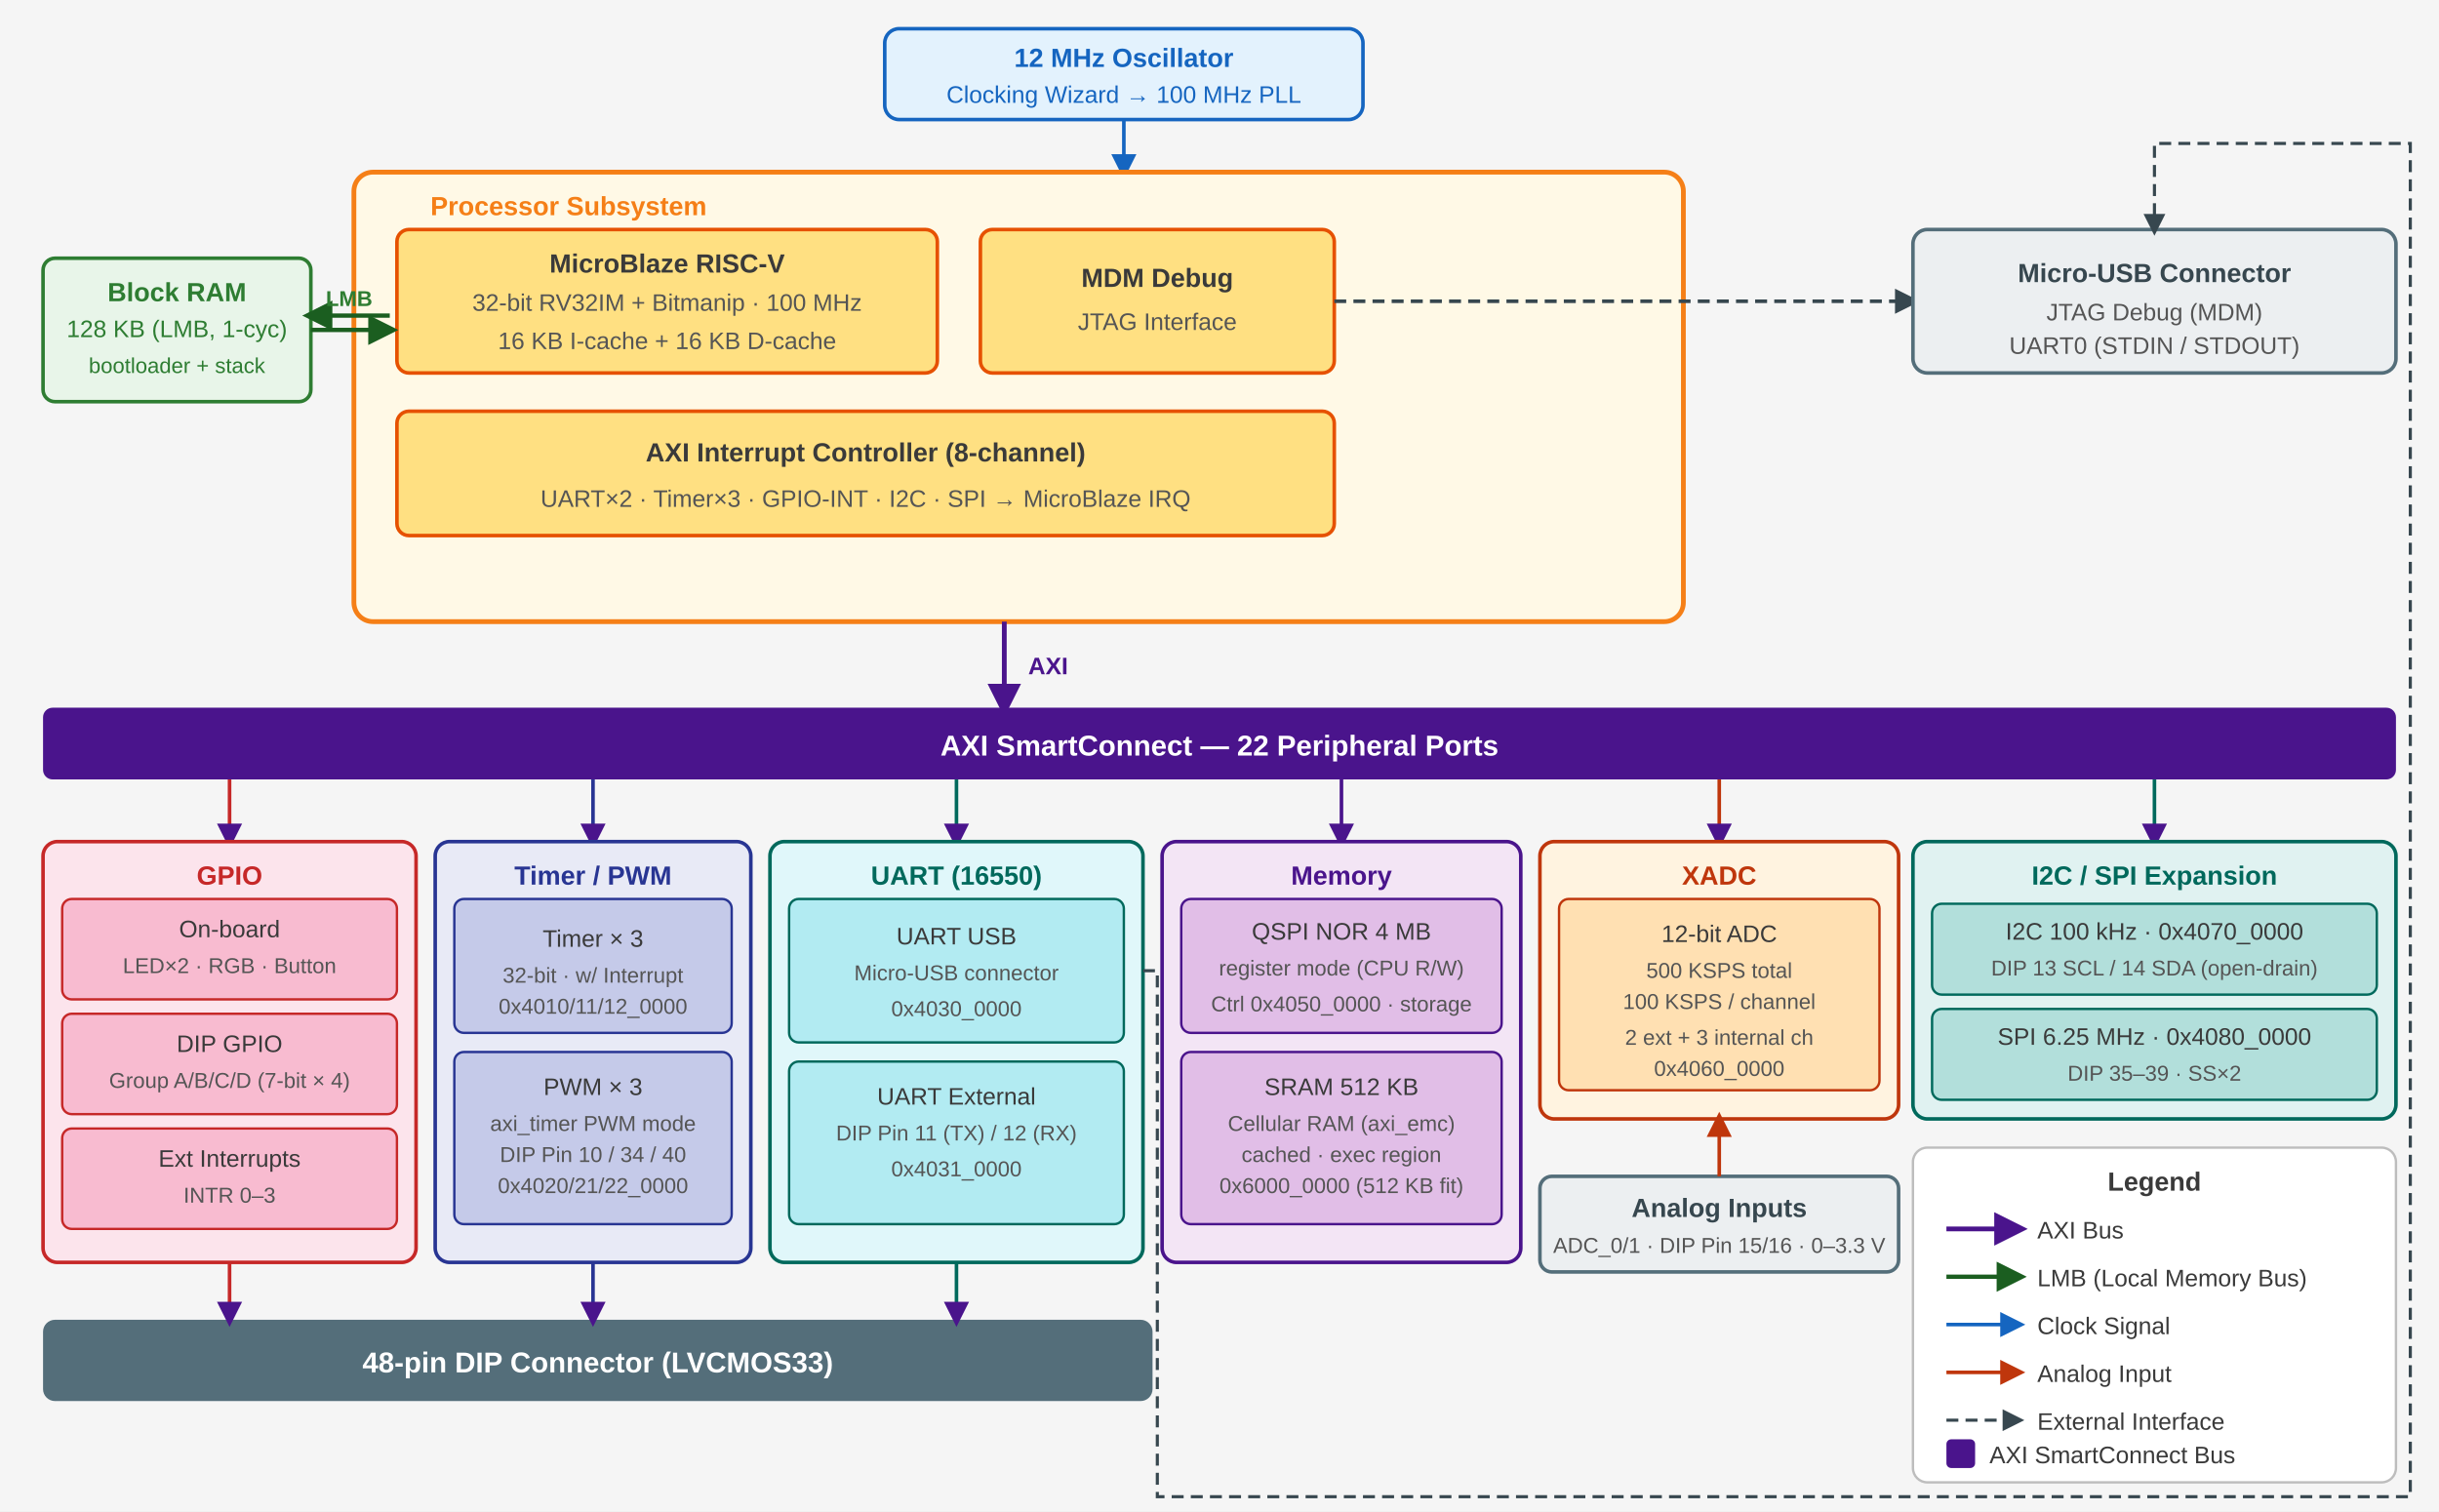
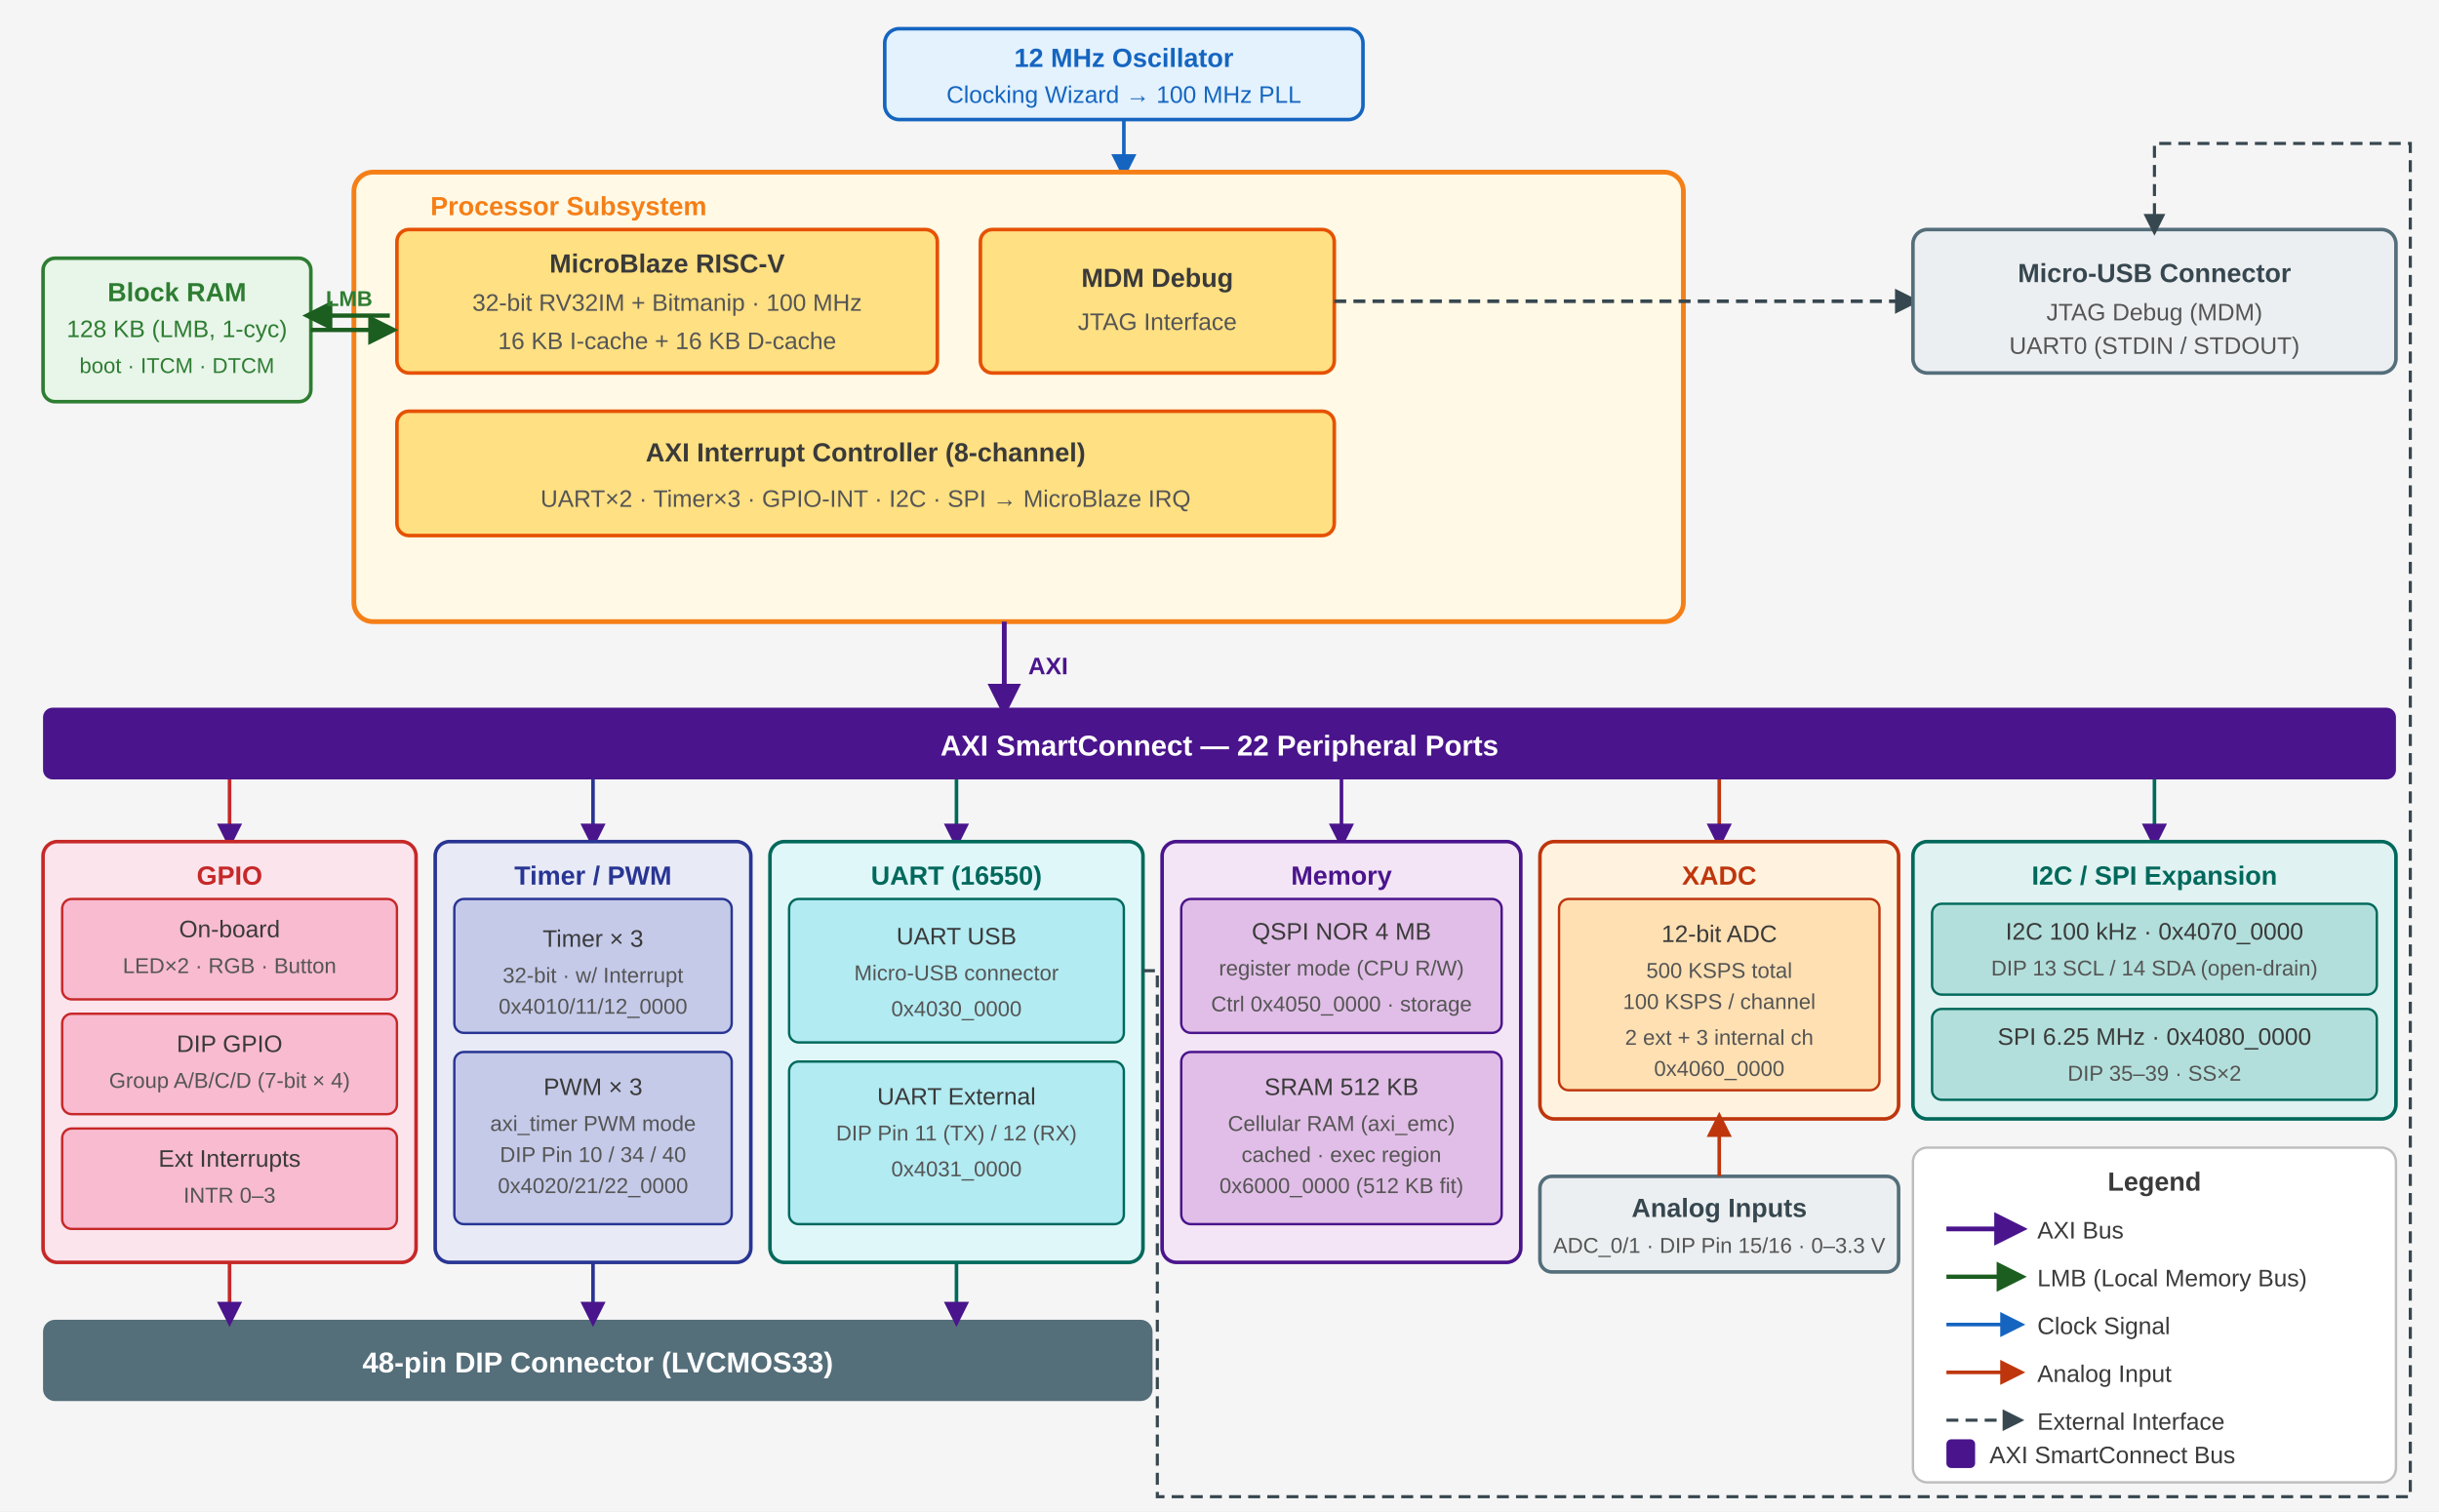
<svg xmlns="http://www.w3.org/2000/svg" width="1020" height="632" font-family="Segoe UI, Arial, sans-serif" font-size="11">
  <defs>
    <marker id="a" markerWidth="7" markerHeight="7" refX="5" refY="3.5" orient="auto">
      <path d="M0,0 L7,3.5 L0,7 z" fill="#4a148c" />
    </marker>
    <marker id="b" markerWidth="7" markerHeight="7" refX="5" refY="3.5" orient="auto">
      <path d="M0,0 L7,3.5 L0,7 z" fill="#1b5e20" />
    </marker>
    <marker id="c" markerWidth="7" markerHeight="7" refX="5" refY="3.5" orient="auto">
      <path d="M0,0 L7,3.5 L0,7 z" fill="#37474f" />
    </marker>
    <marker id="d" markerWidth="7" markerHeight="7" refX="5" refY="3.5" orient="auto">
      <path d="M0,0 L7,3.5 L0,7 z" fill="#1565c0" />
    </marker>
    <marker id="e" markerWidth="7" markerHeight="7" refX="5" refY="3.5" orient="auto">
      <path d="M0,0 L7,3.5 L0,7 z" fill="#bf360c" />
    </marker>
  </defs>
  <rect width="1020" height="632" fill="#f5f5f5" />
  <rect x="370" y="12" width="200" height="38" rx="6" fill="#e3f2fd" stroke="#1565c0" stroke-width="1.5" />
  <text x="470" y="28" text-anchor="middle" font-weight="bold" fill="#1565c0">12 MHz Oscillator</text>
  <text x="470" y="43" text-anchor="middle" fill="#1565c0" font-size="10">Clocking Wizard → 100 MHz PLL</text>
  <line x1="470" y1="50" x2="470" y2="72" stroke="#1565c0" stroke-width="1.5" marker-end="url(#d)" />
  <rect x="148" y="72" width="556" height="188" rx="8" fill="#fff9e6" stroke="#f57f17" stroke-width="2" />
  <text x="180" y="90" font-weight="bold" fill="#f57f17" font-size="11">Processor Subsystem</text>
  <rect x="166" y="96" width="226" height="60" rx="5" fill="#ffe082" stroke="#e65100" stroke-width="1.5" />
  <text x="279" y="114" text-anchor="middle" font-weight="bold" fill="#3a3a3a">MicroBlaze RISC-V</text>
  <text x="279" y="130" text-anchor="middle" fill="#555" font-size="10">32-bit RV32IM + Bitmanip · 100 MHz</text>
  <text x="279" y="146" text-anchor="middle" fill="#555" font-size="10">16 KB I-cache + 16 KB D-cache</text>
  <rect x="410" y="96" width="148" height="60" rx="5" fill="#ffe082" stroke="#e65100" stroke-width="1.5" />
  <text x="484" y="120" text-anchor="middle" font-weight="bold" fill="#3a3a3a">MDM Debug</text>
  <text x="484" y="138" text-anchor="middle" fill="#555" font-size="10">JTAG Interface</text>
  <line x1="558" y1="126" x2="800" y2="126" stroke="#37474f" stroke-width="1.5" stroke-dasharray="5,3" marker-end="url(#c)" />
  <rect x="166" y="172" width="392" height="52" rx="5" fill="#ffe082" stroke="#e65100" stroke-width="1.5" />
  <text x="362" y="193" text-anchor="middle" font-weight="bold" fill="#3a3a3a">AXI Interrupt Controller  (8-channel)</text>
  <text x="362" y="212" text-anchor="middle" fill="#555" font-size="10">UART×2 · Timer×3 · GPIO-INT · I2C · SPI  →  MicroBlaze IRQ</text>
  <rect x="18" y="108" width="112" height="60" rx="5" fill="#e8f5e9" stroke="#2e7d32" stroke-width="1.5" />
  <text x="74" y="126" text-anchor="middle" font-weight="bold" fill="#2e7d32">Block RAM</text>
  <text x="74" y="141" text-anchor="middle" fill="#2e7d32" font-size="10">128 KB (LMB, 1-cyc)</text>
-   <text x="74" y="156" text-anchor="middle" fill="#2e7d32" font-size="9">bootloader + stack</text>
+   <text x="74" y="156" text-anchor="middle" fill="#2e7d32" font-size="9">boot · ITCM · DTCM</text>
  <line x1="130" y1="138" x2="163" y2="138" stroke="#1b5e20" stroke-width="1.8" marker-end="url(#b)" />
  <line x1="163" y1="132" x2="130" y2="132" stroke="#1b5e20" stroke-width="1.8" marker-end="url(#b)" />
  <text x="146" y="128" text-anchor="middle" fill="#2e7d32" font-size="9" font-weight="bold">LMB</text>
  <line x1="420" y1="260" x2="420" y2="296" stroke="#4a148c" stroke-width="2" marker-end="url(#a)" />
  <text x="430" y="282" fill="#4a148c" font-size="10" font-weight="bold">AXI</text>
  <rect x="18" y="296" width="984" height="30" rx="4" fill="#4a148c" />
  <text x="510" y="316" text-anchor="middle" fill="white" font-weight="bold" font-size="12">AXI SmartConnect  —  22 Peripheral Ports</text>
  <line x1="96" y1="326" x2="96" y2="352" stroke="#c62828" stroke-width="1.5" marker-end="url(#a)" />
  <line x1="248" y1="326" x2="248" y2="352" stroke="#283593" stroke-width="1.5" marker-end="url(#a)" />
  <line x1="400" y1="326" x2="400" y2="352" stroke="#00695c" stroke-width="1.5" marker-end="url(#a)" />
  <line x1="561" y1="326" x2="561" y2="352" stroke="#4a148c" stroke-width="1.5" marker-end="url(#a)" />
  <line x1="719" y1="326" x2="719" y2="352" stroke="#bf360c" stroke-width="1.5" marker-end="url(#a)" />
  <rect x="18" y="352" width="156" height="176" rx="6" fill="#fce4ec" stroke="#c62828" stroke-width="1.5" />
  <text x="96" y="370" text-anchor="middle" font-weight="bold" fill="#c62828">GPIO</text>
  <rect x="26" y="376" width="140" height="42" rx="4" fill="#f8bbd0" stroke="#c62828" stroke-width="1" />
  <text x="96" y="392" text-anchor="middle" fill="#3a3a3a" font-size="10">On-board</text>
  <text x="96" y="407" text-anchor="middle" fill="#555" font-size="9">LED×2 · RGB · Button</text>
  <rect x="26" y="424" width="140" height="42" rx="4" fill="#f8bbd0" stroke="#c62828" stroke-width="1" />
  <text x="96" y="440" text-anchor="middle" fill="#3a3a3a" font-size="10">DIP GPIO</text>
  <text x="96" y="455" text-anchor="middle" fill="#555" font-size="9">Group A/B/C/D  (7-bit × 4)</text>
  <rect x="26" y="472" width="140" height="42" rx="4" fill="#f8bbd0" stroke="#c62828" stroke-width="1" />
  <text x="96" y="488" text-anchor="middle" fill="#3a3a3a" font-size="10">Ext Interrupts</text>
  <text x="96" y="503" text-anchor="middle" fill="#555" font-size="9">INTR 0–3</text>
  <rect x="182" y="352" width="132" height="176" rx="6" fill="#e8eaf6" stroke="#283593" stroke-width="1.5" />
  <text x="248" y="370" text-anchor="middle" font-weight="bold" fill="#283593">Timer / PWM</text>
  <rect x="190" y="376" width="116" height="56" rx="4" fill="#c5cae9" stroke="#283593" stroke-width="1" />
  <text x="248" y="396" text-anchor="middle" fill="#3a3a3a" font-size="10">Timer × 3</text>
  <text x="248" y="411" text-anchor="middle" fill="#555" font-size="9">32-bit · w/ Interrupt</text>
  <text x="248" y="424" text-anchor="middle" fill="#555" font-size="9">0x4010/11/12_0000</text>
  <rect x="190" y="440" width="116" height="72" rx="4" fill="#c5cae9" stroke="#283593" stroke-width="1" />
  <text x="248" y="458" text-anchor="middle" fill="#3a3a3a" font-size="10">PWM × 3</text>
  <text x="248" y="473" text-anchor="middle" fill="#555" font-size="9">axi_timer PWM mode</text>
  <text x="248" y="486" text-anchor="middle" fill="#555" font-size="9">DIP Pin 10 / 34 / 40</text>
  <text x="248" y="499" text-anchor="middle" fill="#555" font-size="9">0x4020/21/22_0000</text>
  <rect x="322" y="352" width="156" height="176" rx="6" fill="#e0f7fa" stroke="#00695c" stroke-width="1.5" />
  <text x="400" y="370" text-anchor="middle" font-weight="bold" fill="#00695c">UART  (16550)</text>
  <rect x="330" y="376" width="140" height="60" rx="4" fill="#b2ebf2" stroke="#00695c" stroke-width="1" />
  <text x="400" y="395" text-anchor="middle" fill="#3a3a3a" font-size="10">UART USB</text>
  <text x="400" y="410" text-anchor="middle" fill="#555" font-size="9">Micro-USB connector</text>
  <text x="400" y="425" text-anchor="middle" fill="#555" font-size="9">0x4030_0000</text>
  <rect x="330" y="444" width="140" height="68" rx="4" fill="#b2ebf2" stroke="#00695c" stroke-width="1" />
  <text x="400" y="462" text-anchor="middle" fill="#3a3a3a" font-size="10">UART External</text>
  <text x="400" y="477" text-anchor="middle" fill="#555" font-size="9">DIP Pin 11 (TX) / 12 (RX)</text>
  <text x="400" y="492" text-anchor="middle" fill="#555" font-size="9">0x4031_0000</text>
  <rect x="486" y="352" width="150" height="176" rx="6" fill="#f3e5f5" stroke="#4a148c" stroke-width="1.5" />
  <text x="561" y="370" text-anchor="middle" font-weight="bold" fill="#4a148c">Memory</text>
  <rect x="494" y="376" width="134" height="56" rx="4" fill="#e1bee7" stroke="#4a148c" stroke-width="1" />
  <text x="561" y="393" text-anchor="middle" fill="#3a3a3a" font-size="10">QSPI NOR  4 MB</text>
  <text x="561" y="408" text-anchor="middle" fill="#555" font-size="9">register mode (CPU R/W)</text>
  <text x="561" y="423" text-anchor="middle" fill="#555" font-size="9">Ctrl 0x4050_0000 · storage</text>
  <rect x="494" y="440" width="134" height="72" rx="4" fill="#e1bee7" stroke="#4a148c" stroke-width="1" />
  <text x="561" y="458" text-anchor="middle" fill="#3a3a3a" font-size="10">SRAM  512 KB</text>
  <text x="561" y="473" text-anchor="middle" fill="#555" font-size="9">Cellular RAM (axi_emc)</text>
  <text x="561" y="486" text-anchor="middle" fill="#555" font-size="9">cached · exec region</text>
  <text x="561" y="499" text-anchor="middle" fill="#555" font-size="9">0x6000_0000 (512 KB fit)</text>
  <rect x="644" y="352" width="150" height="116" rx="6" fill="#fff3e0" stroke="#bf360c" stroke-width="1.5" />
  <text x="719" y="370" text-anchor="middle" font-weight="bold" fill="#bf360c">XADC</text>
  <rect x="652" y="376" width="134" height="80" rx="4" fill="#ffe0b2" stroke="#bf360c" stroke-width="1" />
  <text x="719" y="394" text-anchor="middle" fill="#3a3a3a" font-size="10">12-bit ADC</text>
  <text x="719" y="409" text-anchor="middle" fill="#555" font-size="9">500 KSPS total</text>
  <text x="719" y="422" text-anchor="middle" fill="#555" font-size="9">100 KSPS / channel</text>
  <text x="719" y="437" text-anchor="middle" fill="#555" font-size="9">2 ext + 3 internal ch</text>
  <text x="719" y="450" text-anchor="middle" fill="#555" font-size="9">0x4060_0000</text>
  <rect x="18" y="552" width="464" height="34" rx="5" fill="#546e7a" />
  <text x="250" y="574" text-anchor="middle" fill="white" font-weight="bold" font-size="12">48-pin DIP Connector  (LVCMOS33)</text>
  <line x1="96" y1="528" x2="96" y2="552" stroke="#c62828" stroke-width="1.5" marker-end="url(#a)" />
  <line x1="248" y1="528" x2="248" y2="552" stroke="#283593" stroke-width="1.5" marker-end="url(#a)" />
  <line x1="400" y1="528" x2="400" y2="552" stroke="#00695c" stroke-width="1.5" marker-end="url(#a)" />
  <rect x="644" y="492" width="150" height="40" rx="5" fill="#eceff1" stroke="#546e7a" stroke-width="1.5" />
  <text x="719" y="509" text-anchor="middle" font-weight="bold" fill="#37474f">Analog Inputs</text>
  <text x="719" y="524" text-anchor="middle" fill="#555" font-size="9">ADC_0/1 · DIP Pin 15/16 · 0–3.3 V</text>
  <line x1="719" y1="492" x2="719" y2="468" stroke="#bf360c" stroke-width="1.5" marker-end="url(#e)" />
  <rect x="800" y="96" width="202" height="60" rx="6" fill="#eceff1" stroke="#546e7a" stroke-width="1.5" />
  <text x="901" y="118" text-anchor="middle" font-weight="bold" fill="#37474f">Micro-USB Connector</text>
  <text x="901" y="134" text-anchor="middle" fill="#555" font-size="10">JTAG Debug  (MDM)</text>
  <text x="901" y="148" text-anchor="middle" fill="#555" font-size="10">UART0  (STDIN / STDOUT)</text>
  <polyline points="478,406 484,406 484,626 1008,626 1008,60 901,60 901,96" fill="none" stroke="#37474f" stroke-width="1.3" stroke-dasharray="5,3" marker-end="url(#c)" />
  <line x1="901" y1="326" x2="901" y2="352" stroke="#00695c" stroke-width="1.5" marker-end="url(#a)" />
  <rect x="800" y="352" width="202" height="116" rx="6" fill="#e0f2f1" stroke="#00695c" stroke-width="1.5" />
  <text x="901" y="370" text-anchor="middle" font-weight="bold" fill="#00695c">I2C / SPI Expansion</text>
  <rect x="808" y="378" width="186" height="38" rx="4" fill="#b2dfdb" stroke="#00695c" stroke-width="1" />
  <text x="901" y="393" text-anchor="middle" fill="#3a3a3a" font-size="10">I2C 100 kHz · 0x4070_0000</text>
  <text x="901" y="408" text-anchor="middle" fill="#555" font-size="9">DIP 13 SCL / 14 SDA (open-drain)</text>
  <rect x="808" y="422" width="186" height="38" rx="4" fill="#b2dfdb" stroke="#00695c" stroke-width="1" />
  <text x="901" y="437" text-anchor="middle" fill="#3a3a3a" font-size="10">SPI 6.25 MHz · 0x4080_0000</text>
  <text x="901" y="452" text-anchor="middle" fill="#555" font-size="9">DIP 35–39 · SS×2</text>
  <rect x="800" y="480" width="202" height="140" rx="6" fill="#ffffff" stroke="#bdbdbd" stroke-width="1" />
  <text x="901" y="498" text-anchor="middle" font-weight="bold" fill="#3a3a3a">Legend</text>
  <line x1="814" y1="514" x2="844" y2="514" stroke="#4a148c" stroke-width="2" marker-end="url(#a)" />
  <text x="852" y="518" fill="#3a3a3a" font-size="10">AXI Bus</text>
  <line x1="814" y1="534" x2="844" y2="534" stroke="#1b5e20" stroke-width="1.8" marker-end="url(#b)" />
  <text x="852" y="538" fill="#3a3a3a" font-size="10">LMB (Local Memory Bus)</text>
  <line x1="814" y1="554" x2="844" y2="554" stroke="#1565c0" stroke-width="1.5" marker-end="url(#d)" />
  <text x="852" y="558" fill="#3a3a3a" font-size="10">Clock Signal</text>
  <line x1="814" y1="574" x2="844" y2="574" stroke="#bf360c" stroke-width="1.5" marker-end="url(#e)" />
  <text x="852" y="578" fill="#3a3a3a" font-size="10">Analog Input</text>
  <line x1="814" y1="594" x2="844" y2="594" stroke="#37474f" stroke-width="1.3" stroke-dasharray="5,3" marker-end="url(#c)" />
  <text x="852" y="598" fill="#3a3a3a" font-size="10">External Interface</text>
  <rect x="814" y="602" width="12" height="12" fill="#4a148c" rx="2" />
  <text x="832" y="612" fill="#3a3a3a" font-size="10">AXI SmartConnect Bus</text>
</svg>
